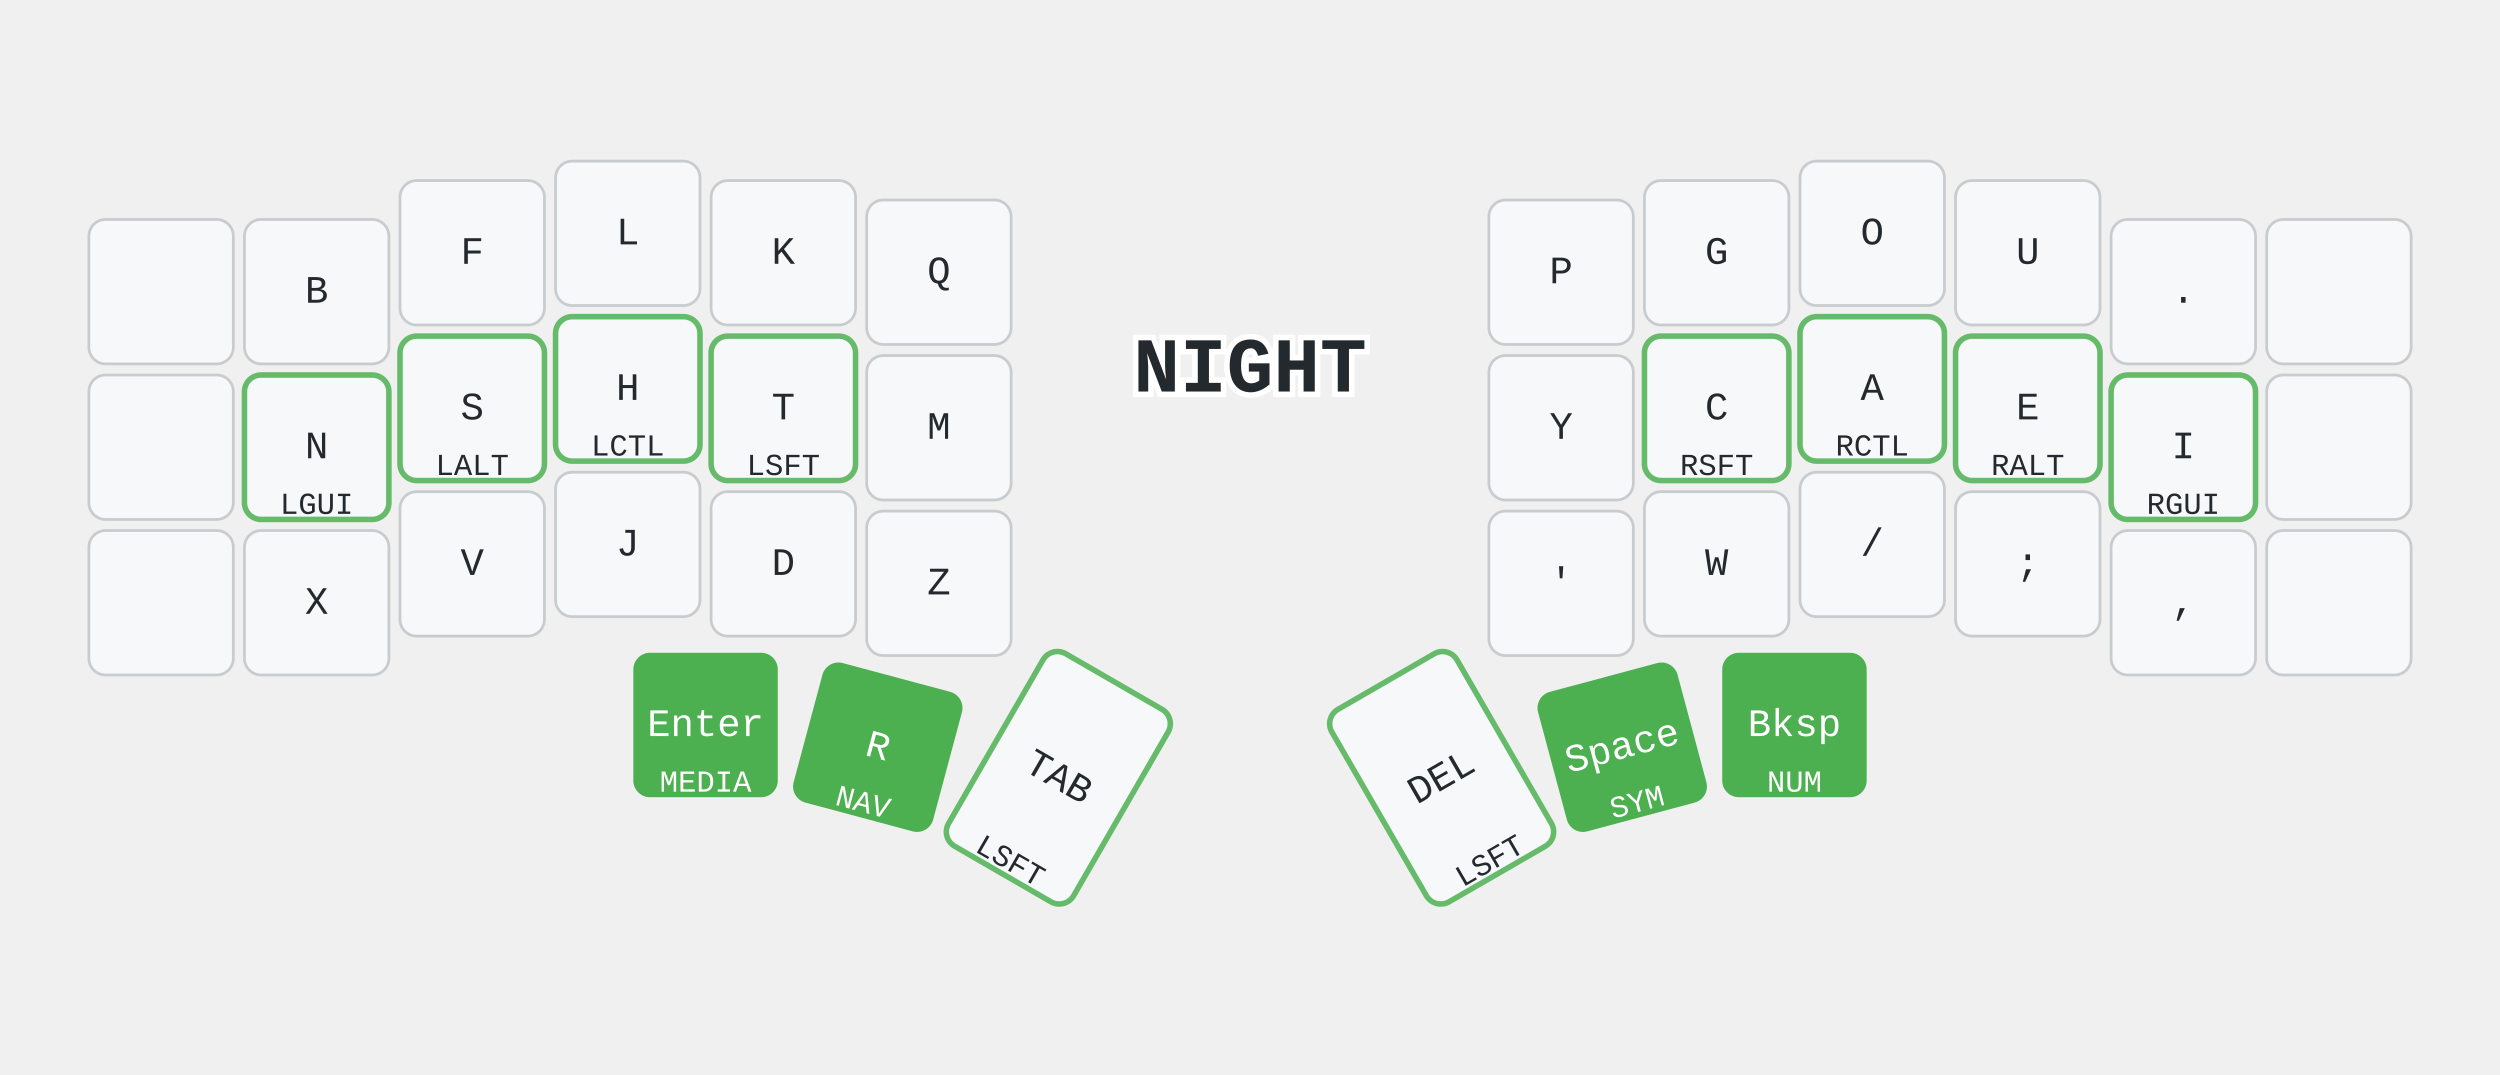
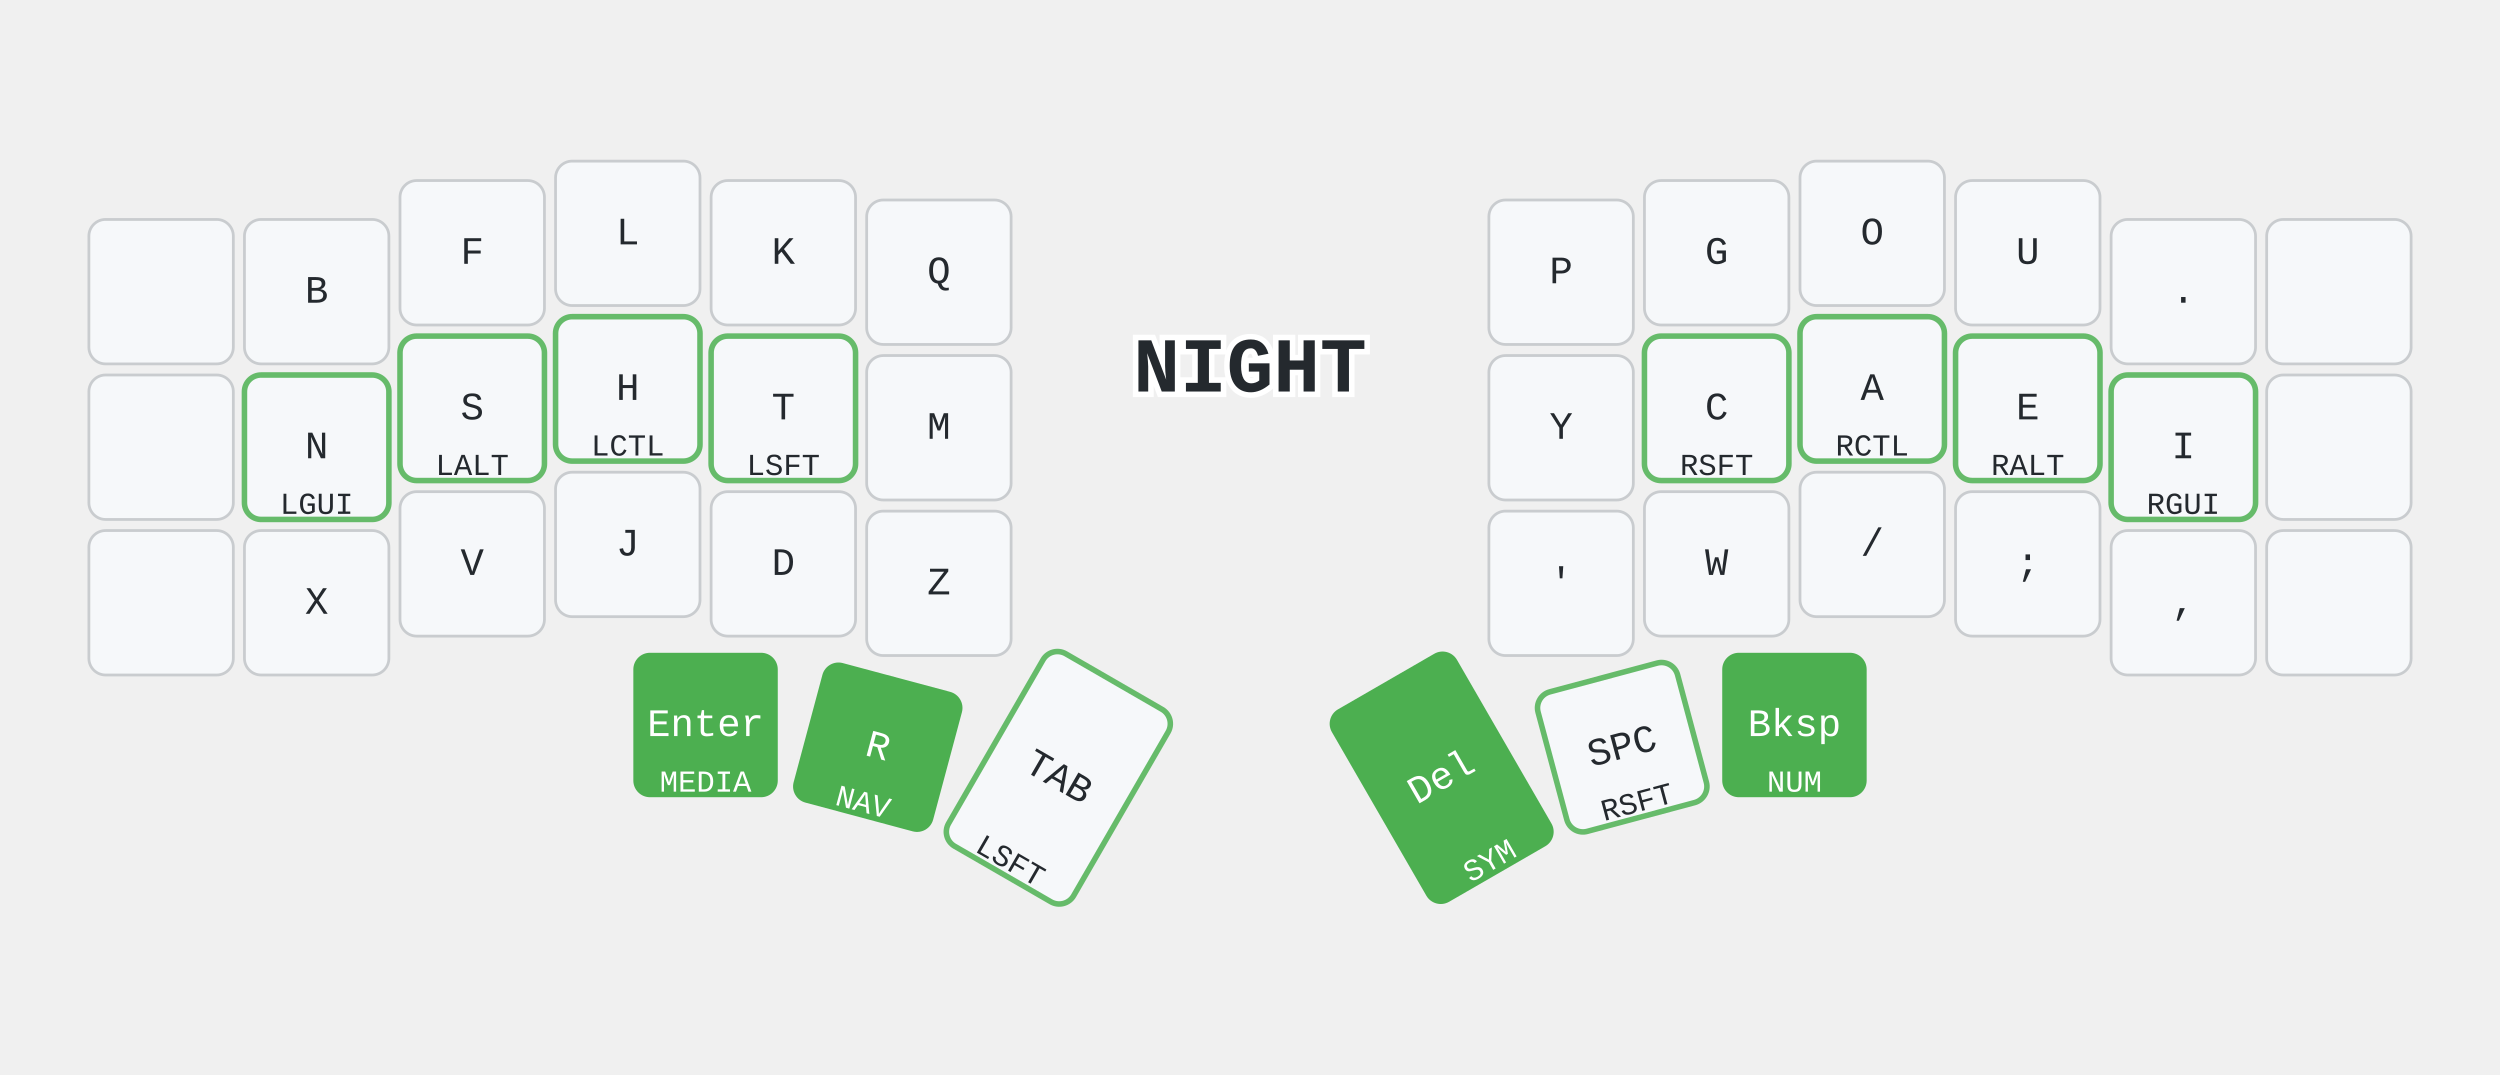
<svg xmlns="http://www.w3.org/2000/svg" xmlns:xlink="http://www.w3.org/1999/xlink" width="900" height="387" viewBox="0 0 900 387" class="keymap">
  <defs>/* start glyphs */
<svg id="mdi:keyboard-return">
      <svg id="mdi-keyboard-return" viewBox="0 0 24 24">
        <path d="M19,7V11H5.83L9.41,7.41L8,6L2,12L8,18L9.41,16.58L5.83,13H21V7H19Z" />
      </svg>
    </svg>
  </defs>/* end glyphs */
<style>/* inherit to force styles through use tags */
svg path {
    fill: inherit;
}

/* font and background color specifications */
svg.keymap {
    font-family: SFMono-Regular,Consolas,Liberation Mono,Menlo,monospace;
    font-size: 14px;
    font-kerning: normal;
    text-rendering: optimizeLegibility;
    fill: #24292e;
}

/* default key styling */
rect.key {
    fill: #f6f8fa;
}

rect.key, rect.combo {
    stroke: #c9cccf;
    stroke-width: 1;
}

/* default key side styling, only used is draw_key_sides is set */
rect.side {
    filter: brightness(90%);
}

/* color accent for combo boxes */
rect.combo, rect.combo-separate {
    fill: #cdf;
}

/* color accent for held keys */
rect.held, rect.combo.held {
    fill: #fdd;
}

/* color accent for ghost (optional) keys */
rect.ghost, rect.combo.ghost {
    stroke-dasharray: 4, 4;
    stroke-width: 2;
}

text {
    text-anchor: middle;
    dominant-baseline: middle;
}

/* styling for layer labels */
text.label {
    font-weight: bold;
    text-anchor: start;
    stroke: white;
    stroke-width: 4;
    paint-order: stroke;
}

/* styling for optional footer */
text.footer {
    text-anchor: end;
    dominant-baseline: auto;
    stroke: white;
    stroke-width: 4;
    paint-order: stroke;
}

/* styling for combo tap, and key non-tap label text */
text.combo, text.hold, text.shifted, text.left, text.right {
    font-size: 11px;
}

text.hold {
    text-anchor: middle;
    dominant-baseline: auto;
}

text.shifted {
    text-anchor: middle;
    dominant-baseline: hanging;
}

text.left {
    text-anchor: start;
}

text.right {
    text-anchor: end;
}

text.layer-activator {
    text-decoration: underline;
}

/* styling for hold/shifted label text in combo box */
text.combo.hold, text.combo.shifted, text.combo.left, text.combo.right {
    font-size: 8px;
}

/* lighter symbol for transparent keys */
text.trans {
    fill: #7b7e81;
}

/* styling for combo dendrons */
path.combo {
    stroke-width: 1;
    stroke: gray;
    fill: none;
}

/* Start Tabler Icons Cleanup */
/* cannot use height/width with glyphs */
.icon-tabler &gt; path {
    fill: inherit;
    stroke: inherit;
    stroke-width: 2;
}
/* hide tabler's default box */
.icon-tabler &gt; path[stroke="none"][fill="none"] {
    visibility: hidden;
}
/* End Tabler Icons Cleanup */


    /* Remove underline from layer activator text */
    text.layer-activator {
      text-decoration: none !important;
    }

    /* Remove bold from hold text (layer names on modifier keys) */
    text.hold {
      font-weight: normal !important;
    }

    /* Highlight layer-tap keys with bright green on all BASE layers */
    .layer-NIGHT .keypos-36 rect,
    .layer-NIGHT .keypos-37 rect,
-     .layer-NIGHT .keypos-40 rect,
+     .layer-NIGHT .keypos-39 rect,
    .layer-NIGHT .keypos-41 rect {
      fill: #4CAF50 !important;
      stroke: none !important;
      opacity: 1 !important;
    }
    .layer-NIGHT .keypos-36 text,
    .layer-NIGHT .keypos-37 text,
-     .layer-NIGHT .keypos-40 text,
+     .layer-NIGHT .keypos-39 text,
    .layer-NIGHT .keypos-41 text {
      fill: white !important;
    }

    /* Highlight home row mods and mod-tap keys with lighter green stroke on all BASE layers */
    .layer-NIGHT .keypos-13 rect,
    .layer-NIGHT .keypos-14 rect,
    .layer-NIGHT .keypos-15 rect,
    .layer-NIGHT .keypos-16 rect,
    .layer-NIGHT .keypos-19 rect,
    .layer-NIGHT .keypos-20 rect,
    .layer-NIGHT .keypos-21 rect,
    .layer-NIGHT .keypos-22 rect,
    .layer-NIGHT .keypos-38 rect,
-     .layer-NIGHT .keypos-39 rect {
+     .layer-NIGHT .keypos-40 rect {
      stroke: #66BB6A !important;
      stroke-width: 2 !important;
    }

    /* On other layers, highlight the key that keeps you on that layer */
    .layer-MEDIA .keypos-36 rect,
    .layer-NAV .keypos-37 rect,
-     .layer-SYM .keypos-40 rect,
+     .layer-SYM .keypos-39 rect,
    .layer-NUM .keypos-41 rect {
      fill: #FF9800 !important;
      stroke: none !important;
    }
    .layer-MEDIA .keypos-36 text,
    .layer-NAV .keypos-37 text,
-     .layer-SYM .keypos-40 text,
+     .layer-SYM .keypos-39 text,
    .layer-NUM .keypos-41 text {
      fill: white !important;
    }


    /* Make sure ghost keys (on other layers) are clearly different */
    .key.ghost rect {
      opacity: 0.3 !important;
    }
</style>
  <g transform="translate(30, 0)" class="layer-NIGHT">
    <text x="420" y="133" class="label" id="NIGHT" text-anchor="middle" dominant-baseline="middle" font-size="28" style="text-anchor: middle; dominant-baseline: middle;">NIGHT</text>
    <g transform="translate(0, 56)">
      <g transform="translate(28, 49)" class="key keypos-0">
        <rect rx="6" ry="6" x="-26" y="-26" width="52" height="52" class="key" />
      </g>
      <g transform="translate(84, 49)" class="key keypos-1">
        <rect rx="6" ry="6" x="-26" y="-26" width="52" height="52" class="key" />
        <text x="0" y="0" class="key tap">B</text>
      </g>
      <g transform="translate(140, 35)" class="key keypos-2">
        <rect rx="6" ry="6" x="-26" y="-26" width="52" height="52" class="key" />
        <text x="0" y="0" class="key tap">F</text>
      </g>
      <g transform="translate(196, 28)" class="key keypos-3">
        <rect rx="6" ry="6" x="-26" y="-26" width="52" height="52" class="key" />
        <text x="0" y="0" class="key tap">L</text>
      </g>
      <g transform="translate(252, 35)" class="key keypos-4">
        <rect rx="6" ry="6" x="-26" y="-26" width="52" height="52" class="key" />
        <text x="0" y="0" class="key tap">K</text>
      </g>
      <g transform="translate(308, 42)" class="key keypos-5">
        <rect rx="6" ry="6" x="-26" y="-26" width="52" height="52" class="key" />
        <text x="0" y="0" class="key tap">Q</text>
      </g>
      <g transform="translate(532, 42)" class="key keypos-6">
        <rect rx="6" ry="6" x="-26" y="-26" width="52" height="52" class="key" />
        <text x="0" y="0" class="key tap">P</text>
      </g>
      <g transform="translate(588, 35)" class="key keypos-7">
        <rect rx="6" ry="6" x="-26" y="-26" width="52" height="52" class="key" />
        <text x="0" y="0" class="key tap">G</text>
      </g>
      <g transform="translate(644, 28)" class="key keypos-8">
        <rect rx="6" ry="6" x="-26" y="-26" width="52" height="52" class="key" />
        <text x="0" y="0" class="key tap">O</text>
      </g>
      <g transform="translate(700, 35)" class="key keypos-9">
        <rect rx="6" ry="6" x="-26" y="-26" width="52" height="52" class="key" />
        <text x="0" y="0" class="key tap">U</text>
      </g>
      <g transform="translate(756, 49)" class="key keypos-10">
        <rect rx="6" ry="6" x="-26" y="-26" width="52" height="52" class="key" />
        <text x="0" y="0" class="key tap">.</text>
      </g>
      <g transform="translate(812, 49)" class="key keypos-11">
        <rect rx="6" ry="6" x="-26" y="-26" width="52" height="52" class="key" />
      </g>
      <g transform="translate(28, 105)" class="key keypos-12">
        <rect rx="6" ry="6" x="-26" y="-26" width="52" height="52" class="key" />
      </g>
      <g transform="translate(84, 105)" class="key keypos-13">
        <rect rx="6" ry="6" x="-26" y="-26" width="52" height="52" class="key" />
        <text x="0" y="0" class="key tap">N</text>
        <text x="0" y="24" class="key hold">LGUI</text>
      </g>
      <g transform="translate(140, 91)" class="key keypos-14">
        <rect rx="6" ry="6" x="-26" y="-26" width="52" height="52" class="key" />
        <text x="0" y="0" class="key tap">S</text>
        <text x="0" y="24" class="key hold">LALT</text>
      </g>
      <g transform="translate(196, 84)" class="key keypos-15">
        <rect rx="6" ry="6" x="-26" y="-26" width="52" height="52" class="key" />
        <text x="0" y="0" class="key tap">H</text>
        <text x="0" y="24" class="key hold">LCTL</text>
      </g>
      <g transform="translate(252, 91)" class="key keypos-16">
        <rect rx="6" ry="6" x="-26" y="-26" width="52" height="52" class="key" />
        <text x="0" y="0" class="key tap">T</text>
        <text x="0" y="24" class="key hold">LSFT</text>
      </g>
      <g transform="translate(308, 98)" class="key keypos-17">
        <rect rx="6" ry="6" x="-26" y="-26" width="52" height="52" class="key" />
        <text x="0" y="0" class="key tap">M</text>
      </g>
      <g transform="translate(532, 98)" class="key keypos-18">
        <rect rx="6" ry="6" x="-26" y="-26" width="52" height="52" class="key" />
        <text x="0" y="0" class="key tap">Y</text>
      </g>
      <g transform="translate(588, 91)" class="key keypos-19">
        <rect rx="6" ry="6" x="-26" y="-26" width="52" height="52" class="key" />
        <text x="0" y="0" class="key tap">C</text>
        <text x="0" y="24" class="key hold">RSFT</text>
      </g>
      <g transform="translate(644, 84)" class="key keypos-20">
        <rect rx="6" ry="6" x="-26" y="-26" width="52" height="52" class="key" />
        <text x="0" y="0" class="key tap">A</text>
        <text x="0" y="24" class="key hold">RCTL</text>
      </g>
      <g transform="translate(700, 91)" class="key keypos-21">
        <rect rx="6" ry="6" x="-26" y="-26" width="52" height="52" class="key" />
        <text x="0" y="0" class="key tap">E</text>
        <text x="0" y="24" class="key hold">RALT</text>
      </g>
      <g transform="translate(756, 105)" class="key keypos-22">
        <rect rx="6" ry="6" x="-26" y="-26" width="52" height="52" class="key" />
        <text x="0" y="0" class="key tap">I</text>
        <text x="0" y="24" class="key hold">RGUI</text>
      </g>
      <g transform="translate(812, 105)" class="key keypos-23">
        <rect rx="6" ry="6" x="-26" y="-26" width="52" height="52" class="key" />
        <use href="#mdi:keyboard-return" xlink:href="#mdi:keyboard-return" x="-9" y="-9" height="18" width="18.0" class="key tap glyph mdi:keyboard-return" />
      </g>
      <g transform="translate(28, 161)" class="key keypos-24">
        <rect rx="6" ry="6" x="-26" y="-26" width="52" height="52" class="key" />
      </g>
      <g transform="translate(84, 161)" class="key keypos-25">
        <rect rx="6" ry="6" x="-26" y="-26" width="52" height="52" class="key" />
        <text x="0" y="0" class="key tap">X</text>
      </g>
      <g transform="translate(140, 147)" class="key keypos-26">
        <rect rx="6" ry="6" x="-26" y="-26" width="52" height="52" class="key" />
        <text x="0" y="0" class="key tap">V</text>
      </g>
      <g transform="translate(196, 140)" class="key keypos-27">
        <rect rx="6" ry="6" x="-26" y="-26" width="52" height="52" class="key" />
        <text x="0" y="0" class="key tap">J</text>
      </g>
      <g transform="translate(252, 147)" class="key keypos-28">
        <rect rx="6" ry="6" x="-26" y="-26" width="52" height="52" class="key" />
        <text x="0" y="0" class="key tap">D</text>
      </g>
      <g transform="translate(308, 154)" class="key keypos-29">
        <rect rx="6" ry="6" x="-26" y="-26" width="52" height="52" class="key" />
        <text x="0" y="0" class="key tap">Z</text>
      </g>
      <g transform="translate(532, 154)" class="key keypos-30">
        <rect rx="6" ry="6" x="-26" y="-26" width="52" height="52" class="key" />
        <text x="0" y="0" class="key tap">'</text>
      </g>
      <g transform="translate(588, 147)" class="key keypos-31">
        <rect rx="6" ry="6" x="-26" y="-26" width="52" height="52" class="key" />
        <text x="0" y="0" class="key tap">W</text>
      </g>
      <g transform="translate(644, 140)" class="key keypos-32">
        <rect rx="6" ry="6" x="-26" y="-26" width="52" height="52" class="key" />
        <text x="0" y="0" class="key tap">/</text>
      </g>
      <g transform="translate(700, 147)" class="key keypos-33">
        <rect rx="6" ry="6" x="-26" y="-26" width="52" height="52" class="key" />
        <text x="0" y="0" class="key tap">;</text>
      </g>
      <g transform="translate(756, 161)" class="key keypos-34">
        <rect rx="6" ry="6" x="-26" y="-26" width="52" height="52" class="key" />
        <text x="0" y="0" class="key tap">,</text>
      </g>
      <g transform="translate(812, 161)" class="key keypos-35">
        <rect rx="6" ry="6" x="-26" y="-26" width="52" height="52" class="key" />
      </g>
      <g transform="translate(224, 205)" class="key keypos-36">
        <rect rx="6" ry="6" x="-26" y="-26" width="52" height="52" class="key" />
        <text x="0" y="0" class="key tap">Enter</text>
        <text x="0" y="24" class="key hold">MEDIA</text>
      </g>
      <g transform="translate(286, 213) rotate(15.0)" class="key keypos-37">
        <rect rx="6" ry="6" x="-26" y="-26" width="52" height="52" class="key" />
        <text x="0" y="0" class="key tap">R</text>
        <text x="0" y="24" class="key hold">NAV</text>
      </g>
      <g transform="translate(351, 224) rotate(30.0)" class="key keypos-38">
        <rect rx="6" ry="6" x="-26" y="-40" width="52" height="80" class="key" />
        <text x="0" y="0" class="key tap">TAB</text>
        <text x="0" y="38" class="key hold">LSFT</text>
      </g>
      <g transform="translate(489, 224) rotate(-30.0)" class="key keypos-39">
        <rect rx="6" ry="6" x="-26" y="-40" width="52" height="80" class="key" />
-         <text x="0" y="0" class="key tap">DEL</text>
-         <text x="0" y="38" class="key hold">LSFT</text>
+         <text x="0" y="0" class="key tap">Del</text>
+         <text x="0" y="38" class="key hold">SYM</text>
      </g>
      <g transform="translate(554, 213) rotate(-15.0)" class="key keypos-40">
        <rect rx="6" ry="6" x="-26" y="-26" width="52" height="52" class="key" />
-         <text x="0" y="0" class="key tap">Space</text>
-         <text x="0" y="24" class="key hold">SYM</text>
+         <text x="0" y="0" class="key tap">SPC</text>
+         <text x="0" y="24" class="key hold">RSFT</text>
      </g>
      <g transform="translate(616, 205)" class="key keypos-41">
        <rect rx="6" ry="6" x="-26" y="-26" width="52" height="52" class="key" />
        <text x="0" y="0" class="key tap">Bksp</text>
        <text x="0" y="24" class="key hold">NUM</text>
      </g>
    </g>
  </g>
</svg>
